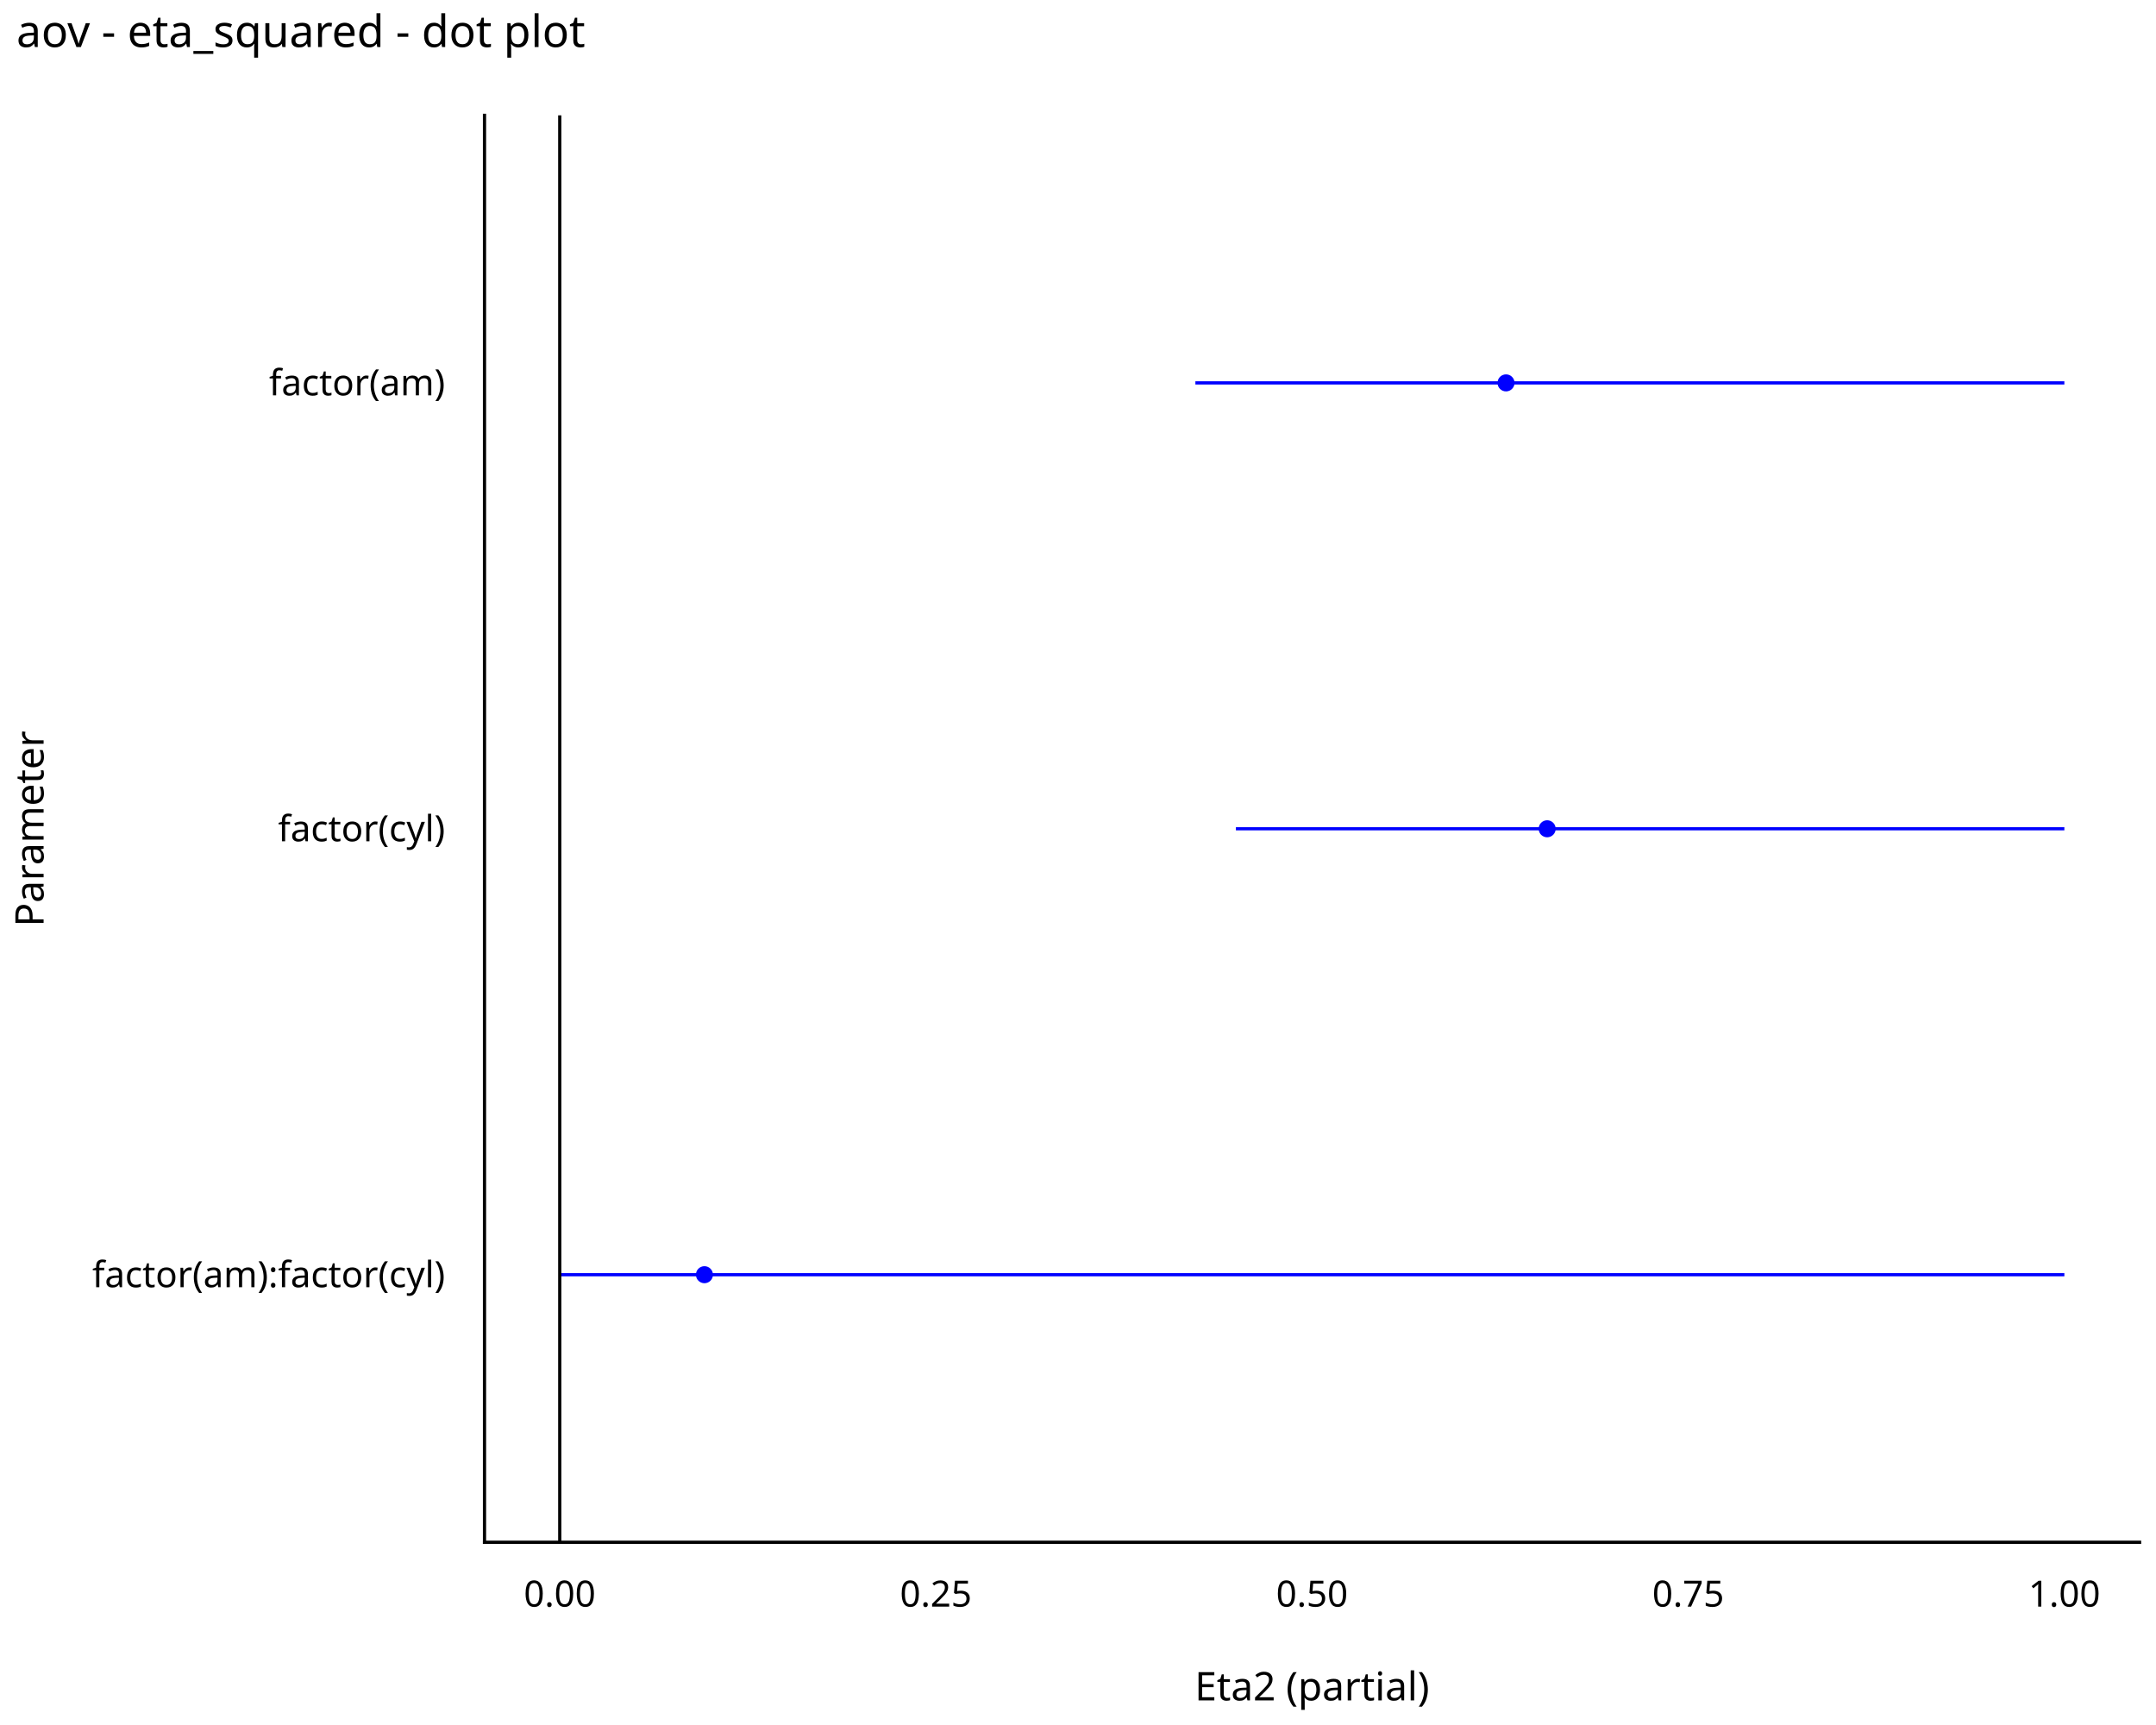
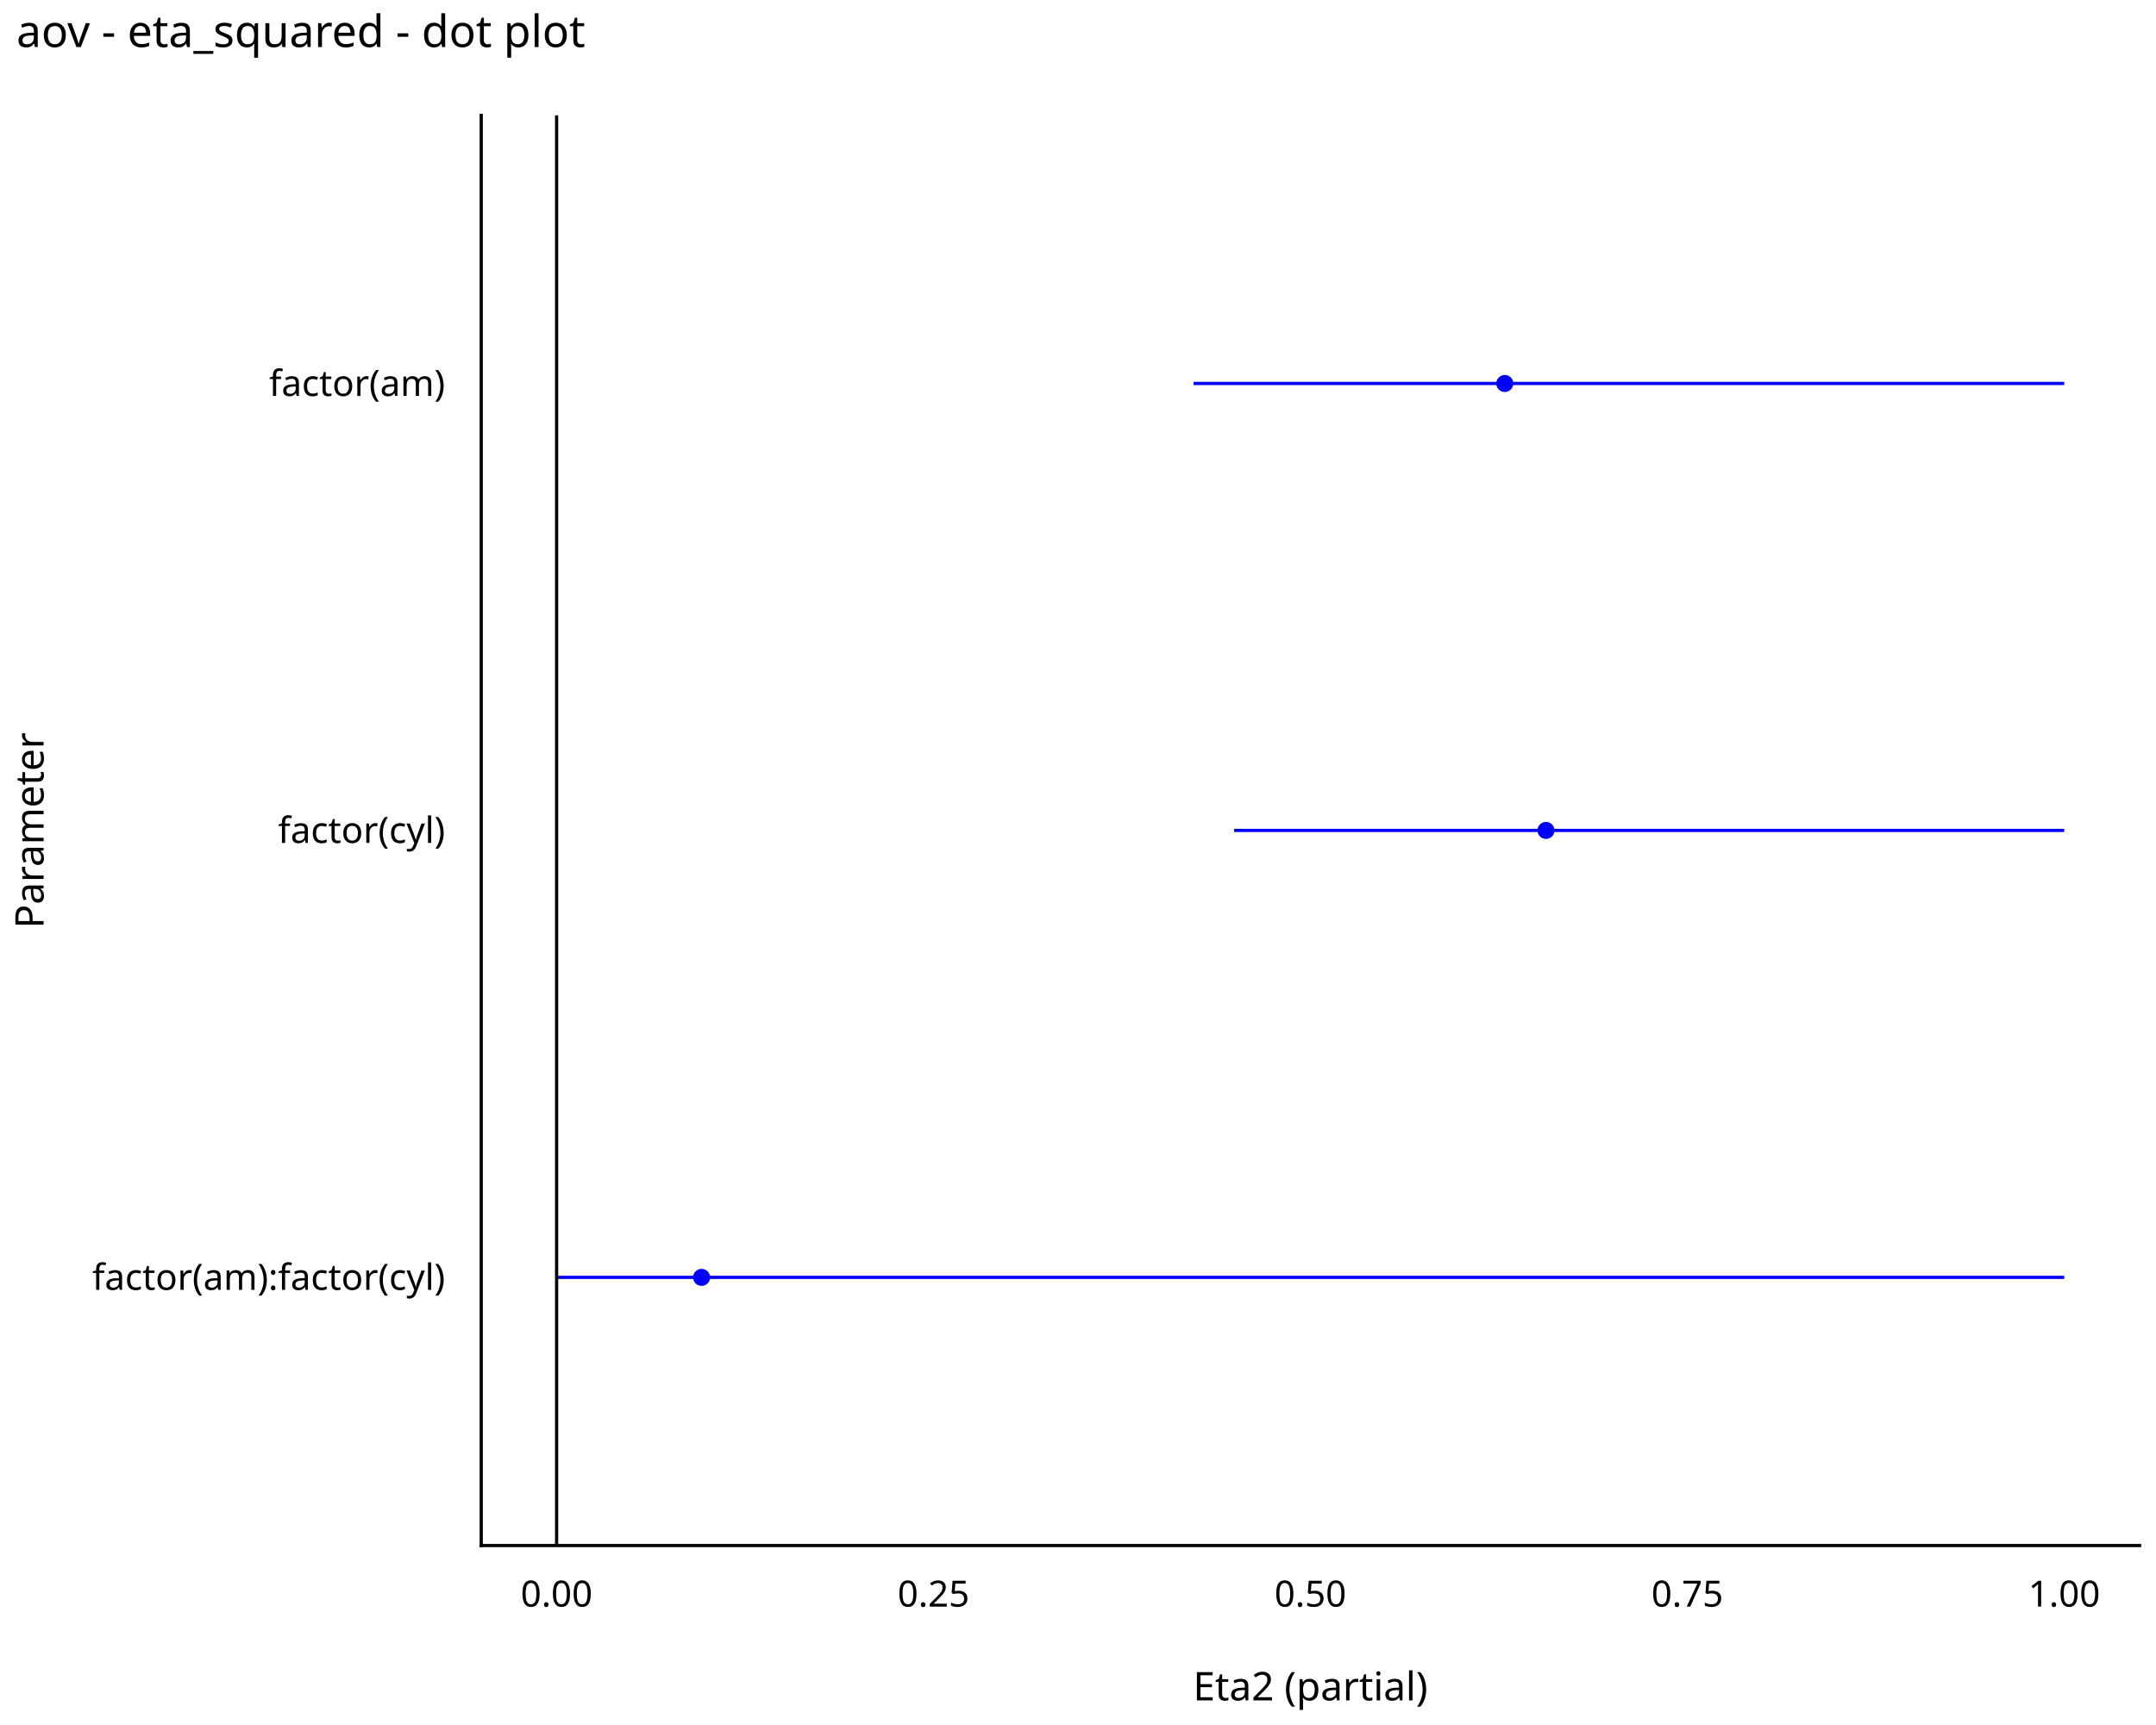
<svg xmlns="http://www.w3.org/2000/svg" class="svglite" data-engine-version="2.0" width="720.00pt" height="576.00pt" viewBox="0 0 720.00 576.00">
  <defs>
    <style type="text/css">
    .svglite line, .svglite polyline, .svglite polygon, .svglite path, .svglite rect, .svglite circle {
      fill: none;
      stroke: #000000;
      stroke-linecap: round;
      stroke-linejoin: round;
      stroke-miterlimit: 10.00;
    }
  </style>
  </defs>
  <rect width="100%" height="100%" style="stroke: none; fill: #FFFFFF;" />
  <defs>
    <clipPath id="cpMC4wMHw3MjAuMDB8MC4wMHw1NzYuMDA=">
      <rect x="0.00" y="0.00" width="720.00" height="576.00" />
    </clipPath>
  </defs>
  <g clip-path="url(#cpMC4wMHw3MjAuMDB8MC4wMHw1NzYuMDA=)">
    <rect x="0.00" y="0.00" width="720.00" height="576.00" style="stroke-width: 1.07; stroke: #FFFFFF; fill: #FFFFFF;" />
  </g>
  <defs>
-     <clipPath id="cpMTYxLjgwfDcxNC41MnwzOC41MXw1MTQuOTg=">
-       <rect x="161.80" y="38.51" width="552.72" height="476.47" />
+     <clipPath id="cpMTYwLjcxfDcxNC41MnwzOC41MXw1MTYuMDg=">
+       <rect x="160.71" y="38.51" width="553.81" height="477.57" />
    </clipPath>
  </defs>
-   <g clip-path="url(#cpMTYxLjgwfDcxNC41MnwzOC41MXw1MTQuOTg=)">
-     <rect x="161.80" y="38.51" width="552.72" height="476.47" style="stroke-width: 1.07; stroke: none; fill: #FFFFFF;" />
-     <polyline points="689.40,127.85 689.40,127.85 " style="stroke-width: 1.07; stroke: #0000FF; stroke-linecap: butt;" />
-     <polyline points="689.40,127.85 399.20,127.85 " style="stroke-width: 1.07; stroke: #0000FF; stroke-linecap: butt;" />
-     <polyline points="399.20,127.85 399.20,127.85 " style="stroke-width: 1.07; stroke: #0000FF; stroke-linecap: butt;" />
-     <polyline points="689.40,276.74 689.40,276.74 " style="stroke-width: 1.07; stroke: #0000FF; stroke-linecap: butt;" />
-     <polyline points="689.40,276.74 412.73,276.74 " style="stroke-width: 1.07; stroke: #0000FF; stroke-linecap: butt;" />
-     <polyline points="412.73,276.74 412.73,276.74 " style="stroke-width: 1.07; stroke: #0000FF; stroke-linecap: butt;" />
-     <polyline points="689.40,425.64 689.40,425.64 " style="stroke-width: 1.07; stroke: #0000FF; stroke-linecap: butt;" />
-     <polyline points="689.40,425.64 186.93,425.64 " style="stroke-width: 1.07; stroke: #0000FF; stroke-linecap: butt;" />
-     <polyline points="186.93,425.64 186.93,425.64 " style="stroke-width: 1.07; stroke: #0000FF; stroke-linecap: butt;" />
-     <circle cx="502.94" cy="127.85" r="2.49" style="stroke-width: 0.71; stroke: #0000FF; fill: #0000FF;" />
-     <circle cx="516.68" cy="276.74" r="2.49" style="stroke-width: 0.71; stroke: #0000FF; fill: #0000FF;" />
-     <circle cx="235.25" cy="425.64" r="2.49" style="stroke-width: 0.71; stroke: #0000FF; fill: #0000FF;" />
-     <line x1="186.93" y1="514.98" x2="186.93" y2="38.51" style="stroke-width: 1.07; stroke-linecap: butt;" />
+   <g clip-path="url(#cpMTYwLjcxfDcxNC41MnwzOC41MXw1MTYuMDg=)">
+     <rect x="160.71" y="38.51" width="553.81" height="477.57" style="stroke-width: 1.07; stroke: none; fill: #FFFFFF;" />
+     <polyline points="689.35,128.05 689.35,128.05 " style="stroke-width: 1.07; stroke: #0000FF; stroke-linecap: butt;" />
+     <polyline points="689.35,128.05 398.57,128.05 " style="stroke-width: 1.07; stroke: #0000FF; stroke-linecap: butt;" />
+     <polyline points="398.57,128.05 398.57,128.05 " style="stroke-width: 1.07; stroke: #0000FF; stroke-linecap: butt;" />
+     <polyline points="689.35,277.29 689.35,277.29 " style="stroke-width: 1.07; stroke: #0000FF; stroke-linecap: butt;" />
+     <polyline points="689.35,277.29 412.13,277.29 " style="stroke-width: 1.07; stroke: #0000FF; stroke-linecap: butt;" />
+     <polyline points="412.13,277.29 412.13,277.29 " style="stroke-width: 1.07; stroke: #0000FF; stroke-linecap: butt;" />
+     <polyline points="689.35,426.53 689.35,426.53 " style="stroke-width: 1.07; stroke: #0000FF; stroke-linecap: butt;" />
+     <polyline points="689.35,426.53 185.88,426.53 " style="stroke-width: 1.07; stroke: #0000FF; stroke-linecap: butt;" />
+     <polyline points="185.88,426.53 185.88,426.53 " style="stroke-width: 1.07; stroke: #0000FF; stroke-linecap: butt;" />
+     <circle cx="502.52" cy="128.05" r="2.49" style="stroke-width: 0.71; stroke: #0000FF; fill: #0000FF;" />
+     <circle cx="516.28" cy="277.29" r="2.49" style="stroke-width: 0.71; stroke: #0000FF; fill: #0000FF;" />
+     <circle cx="234.30" cy="426.53" r="2.49" style="stroke-width: 0.71; stroke: #0000FF; fill: #0000FF;" />
+     <line x1="185.88" y1="516.08" x2="185.88" y2="38.51" style="stroke-width: 1.07; stroke-linecap: butt;" />
  </g>
  <g clip-path="url(#cpMC4wMHw3MjAuMDB8MC4wMHw1NzYuMDA=)">
-     <polyline points="161.80,514.98 161.80,38.51 " style="stroke-width: 1.07; stroke-linecap: square;" />
-     <text x="148.65" y="429.81" text-anchor="end" style="font-size: 12.10px; font-family: sans;" textLength="111.62px" lengthAdjust="spacingAndGlyphs">factor(am):factor(cyl)</text>
-     <text x="148.65" y="280.91" text-anchor="end" style="font-size: 12.10px; font-family: sans;" textLength="53.12px" lengthAdjust="spacingAndGlyphs">factor(cyl)</text>
-     <text x="148.65" y="132.01" text-anchor="end" style="font-size: 12.10px; font-family: sans;" textLength="55.14px" lengthAdjust="spacingAndGlyphs">factor(am)</text>
-     <polyline points="161.80,514.98 714.52,514.98 " style="stroke-width: 1.07; stroke-linecap: square;" />
-     <text x="186.93" y="536.46" text-anchor="middle" style="font-size: 12.10px; font-family: sans;" textLength="23.55px" lengthAdjust="spacingAndGlyphs">0.00</text>
-     <text x="312.54" y="536.46" text-anchor="middle" style="font-size: 12.10px; font-family: sans;" textLength="23.55px" lengthAdjust="spacingAndGlyphs">0.25</text>
-     <text x="438.16" y="536.46" text-anchor="middle" style="font-size: 12.10px; font-family: sans;" textLength="23.55px" lengthAdjust="spacingAndGlyphs">0.50</text>
-     <text x="563.78" y="536.46" text-anchor="middle" style="font-size: 12.10px; font-family: sans;" textLength="23.55px" lengthAdjust="spacingAndGlyphs">0.75</text>
-     <text x="689.40" y="536.46" text-anchor="middle" style="font-size: 12.10px; font-family: sans;" textLength="23.55px" lengthAdjust="spacingAndGlyphs">1.00</text>
-     <text x="438.16" y="567.78" text-anchor="middle" style="font-size: 13.20px; font-family: sans;" textLength="75.56px" lengthAdjust="spacingAndGlyphs">Eta2 (partial)</text>
-     <text transform="translate(14.56,276.74) rotate(-90)" text-anchor="middle" style="font-size: 13.20px; font-family: sans;" textLength="61.63px" lengthAdjust="spacingAndGlyphs">Parameter</text>
+     <polyline points="160.71,516.08 160.71,38.51 " style="stroke-width: 1.07; stroke-linecap: square;" />
+     <text x="148.65" y="430.70" text-anchor="end" style="font-size: 12.10px; font-family: sans;" textLength="111.62px" lengthAdjust="spacingAndGlyphs">factor(am):factor(cyl)</text>
+     <text x="148.65" y="281.46" text-anchor="end" style="font-size: 12.10px; font-family: sans;" textLength="53.12px" lengthAdjust="spacingAndGlyphs">factor(cyl)</text>
+     <text x="148.65" y="132.22" text-anchor="end" style="font-size: 12.10px; font-family: sans;" textLength="55.14px" lengthAdjust="spacingAndGlyphs">factor(am)</text>
+     <polyline points="160.71,516.08 714.52,516.08 " style="stroke-width: 1.07; stroke-linecap: square;" />
+     <text x="185.88" y="536.46" text-anchor="middle" style="font-size: 12.10px; font-family: sans;" textLength="23.55px" lengthAdjust="spacingAndGlyphs">0.00</text>
+     <text x="311.75" y="536.46" text-anchor="middle" style="font-size: 12.10px; font-family: sans;" textLength="23.55px" lengthAdjust="spacingAndGlyphs">0.25</text>
+     <text x="437.61" y="536.46" text-anchor="middle" style="font-size: 12.10px; font-family: sans;" textLength="23.55px" lengthAdjust="spacingAndGlyphs">0.50</text>
+     <text x="563.48" y="536.46" text-anchor="middle" style="font-size: 12.10px; font-family: sans;" textLength="23.55px" lengthAdjust="spacingAndGlyphs">0.75</text>
+     <text x="689.35" y="536.46" text-anchor="middle" style="font-size: 12.10px; font-family: sans;" textLength="23.55px" lengthAdjust="spacingAndGlyphs">1.00</text>
+     <text x="437.61" y="567.78" text-anchor="middle" style="font-size: 13.20px; font-family: sans;" textLength="75.56px" lengthAdjust="spacingAndGlyphs">Eta2 (partial)</text>
+     <text transform="translate(14.56,277.29) rotate(-90)" text-anchor="middle" style="font-size: 13.20px; font-family: sans;" textLength="61.63px" lengthAdjust="spacingAndGlyphs">Parameter</text>
    <text x="5.48" y="15.70" style="font-size: 14.85px; font-family: sans;" textLength="181.63px" lengthAdjust="spacingAndGlyphs">aov - eta_squared - dot plot</text>
  </g>
</svg>
